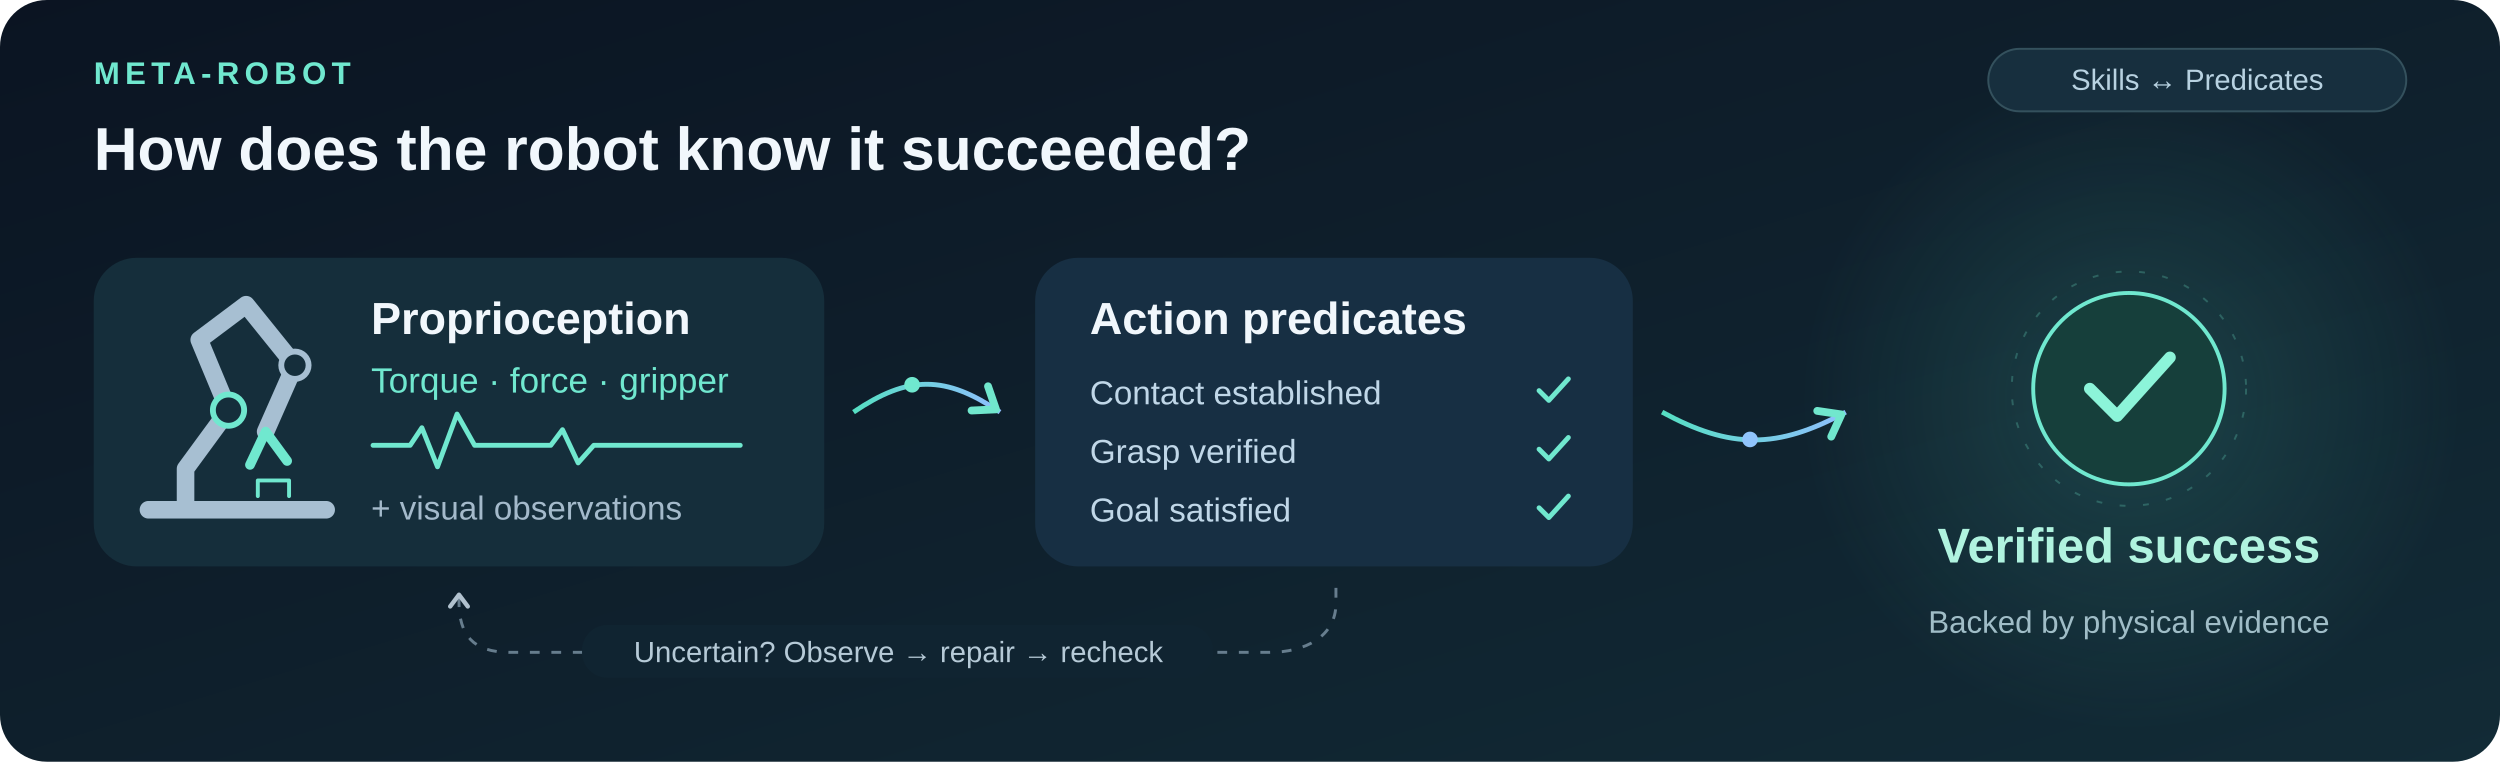
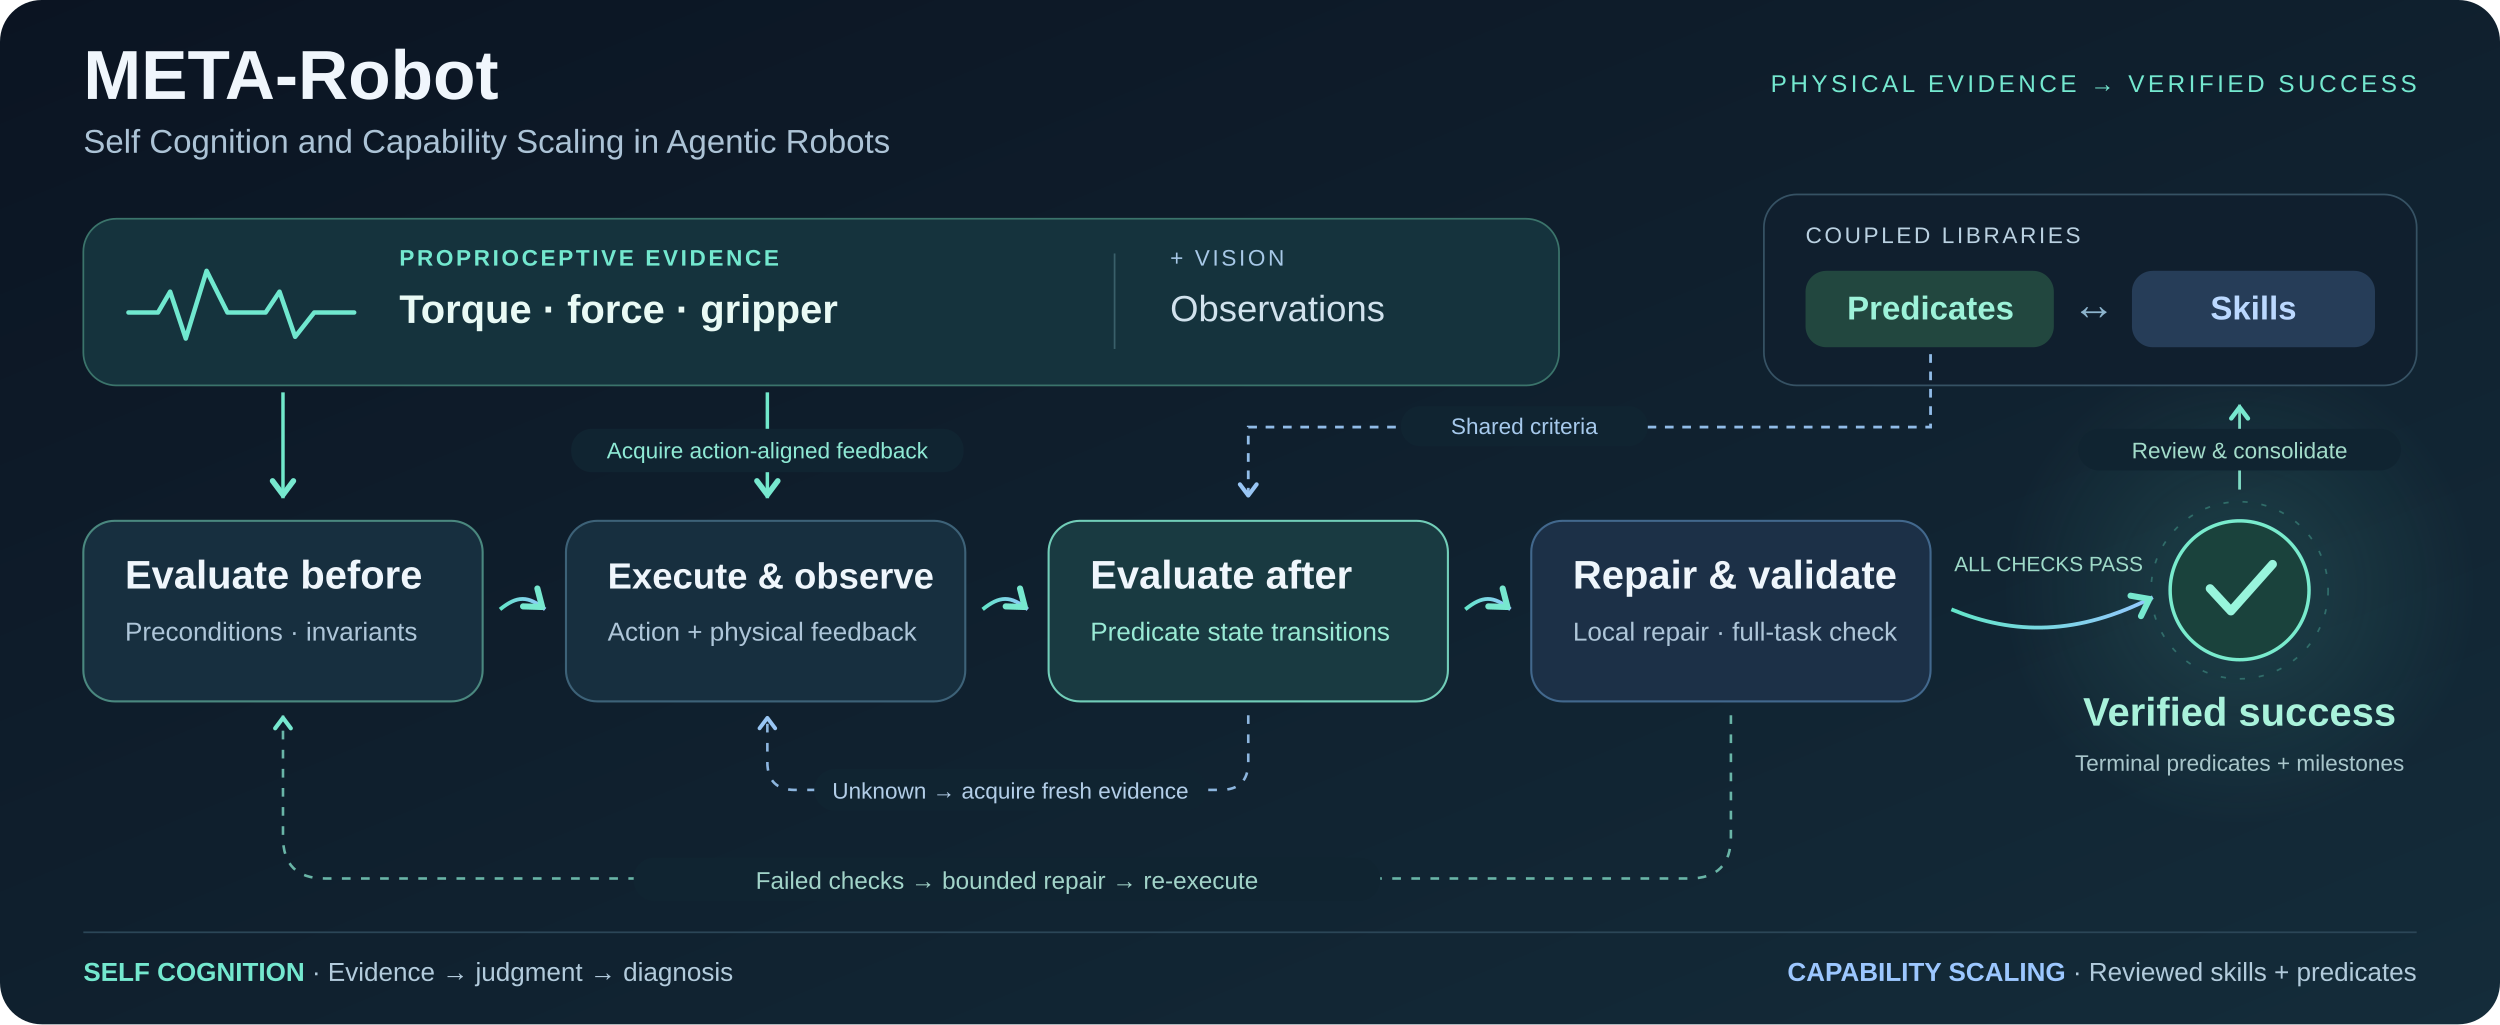
- <svg xmlns="http://www.w3.org/2000/svg" width="1280" height="390" viewBox="0 0 1280 390" role="img" aria-labelledby="title desc">
+ <svg xmlns="http://www.w3.org/2000/svg" width="1440" height="590" viewBox="0 0 1440 590" role="img" aria-labelledby="title desc">
  <defs>
    <linearGradient id="bg" x2="1" y2="1">
      <stop stop-color="#0b1422" />
-       <stop offset="1" stop-color="#122b36" />
+       <stop offset="1" stop-color="#142c3a" />
    </linearGradient>
    <linearGradient id="flow">
-       <stop stop-color="#56dfc3" />
-       <stop offset="1" stop-color="#8fbfff" />
+       <stop stop-color="#63e5c9" />
+       <stop offset="1" stop-color="#94c6ff" />
    </linearGradient>
    <radialGradient id="glow">
-       <stop stop-color="#5de3c5" stop-opacity=".16" />
-       <stop offset="1" stop-color="#5de3c5" stop-opacity="0" />
+       <stop stop-color="#6ae9ca" stop-opacity=".14" />
+       <stop offset="1" stop-color="#6ae9ca" stop-opacity="0" />
    </radialGradient>
    <marker id="arrow" markerWidth="8" markerHeight="8" refX="6" refY="4" orient="auto">
-       <path d="m1 1 4 3-4 3" fill="none" stroke="#71e7cd" stroke-width="1.6" stroke-linecap="round" stroke-linejoin="round" />
+       <path d="m1 1 4 3-4 3" fill="none" stroke="#77e8cf" stroke-width="1.6" stroke-linecap="round" stroke-linejoin="round" />
    </marker>
-     <marker id="return" markerWidth="8" markerHeight="8" refX="6" refY="4" orient="auto">
-       <path d="m1 1 4 3-4 3" fill="none" stroke="#b1c1ce" stroke-width="1.5" stroke-linecap="round" stroke-linejoin="round" />
+     <marker id="blue" markerWidth="8" markerHeight="8" refX="6" refY="4" orient="auto">
+       <path d="m1 1 4 3-4 3" fill="none" stroke="#99c6f4" stroke-width="1.5" stroke-linecap="round" stroke-linejoin="round" />
    </marker>
  </defs>
-   <rect width="1280" height="390" rx="24" fill="url(#bg)" />
-   <circle cx="1091" cy="205" r="170" fill="url(#glow)" />
+   <rect width="1440" height="590" rx="24" fill="url(#bg)" />
+   <circle cx="1290" cy="339" r="137" fill="url(#glow)" />
  <g font-family="Arial,Helvetica,sans-serif">
-     <text x="48" y="43" font-size="16" letter-spacing="2.7" font-weight="700" fill="#70e8cf">META-ROBOT</text>
-     <text x="48" y="87" font-size="31" font-weight="700" fill="#f1f7fc">How does the robot know it succeeded?</text>
-     <rect x="1018" y="25" width="214" height="32" rx="16" fill="#172f3e" stroke="#34515d" />
-     <text x="1125" y="46" text-anchor="middle" font-size="15" fill="#b8d2e1">Skills ↔ Predicates</text>
-     <rect x="48" y="132" width="374" height="158" rx="22" fill="#152e3b" />
-     <g fill="none" stroke-linecap="round" stroke-linejoin="round">
-       <path d="M76 261h91m-72 0v-21l22-30-15-36 24-18 25 31-15 34" stroke="#a7bfd2" stroke-width="9" />
-       <path d="m136 221-8 17m8-17 11 15" stroke="#70e8cf" stroke-width="5" />
-       <circle cx="117" cy="210" r="8" fill="#152e3b" stroke="#70e8cf" stroke-width="3" />
-       <circle cx="151" cy="187" r="7" fill="#152e3b" stroke="#a7bfd2" stroke-width="3" />
-       <path d="M132 254v-8h16v8" stroke="#70e8cf" stroke-width="2" />
+     <text x="48" y="57" font-size="40" font-weight="700" fill="#f0f6fc">META-Robot</text>
+     <text x="48" y="88" font-size="19" fill="#acc3d6">Self Cognition and Capability Scaling in Agentic Robots</text>
+     <text x="1392" y="53" text-anchor="end" font-size="14" letter-spacing="2" fill="#74e8cf">PHYSICAL EVIDENCE → VERIFIED SUCCESS</text>
+     <rect x="48" y="126" width="850" height="96" rx="19" fill="#15333d" stroke="#3b746b" />
+     <path d="M74 180h17l7-12 9 27 12-39 12 24h22l8-12 9 26 11-14h23" fill="none" stroke="#70e8cf" stroke-width="2.6" stroke-linecap="round" stroke-linejoin="round" />
+     <text x="230" y="153" font-size="13" font-weight="700" letter-spacing="1.5" fill="#73e8cf">PROPRIOCEPTIVE EVIDENCE</text>
+     <text x="230" y="186" font-size="23" font-weight="700" fill="#e9faf5">Torque · force · gripper</text>
+     <path d="M642 146v55" stroke="#39606a" />
+     <text x="674" y="153" font-size="13" letter-spacing="1.5" fill="#a7c8e7">+ VISION</text>
+     <text x="674" y="185" font-size="21" fill="#d1e2ed">Observations</text>
+     <path d="M163 226v61" fill="none" stroke="#71e8cb" stroke-width="2" marker-end="url(#arrow)" />
+     <path d="M442 226v61" fill="none" stroke="#71e8cb" stroke-width="2" marker-end="url(#arrow)" />
+     <rect x="329" y="247" width="226" height="25" rx="12" fill="#102431" />
+     <text x="442" y="264" text-anchor="middle" font-size="13" fill="#8fead5">Acquire action-aligned feedback</text>
+     <rect x="1016" y="112" width="376" height="110" rx="19" fill="#101f2e" stroke="#365264" />
+     <text x="1040" y="140" font-size="13" letter-spacing="1.5" fill="#bad1e1">COUPLED LIBRARIES</text>
+     <rect x="1040" y="156" width="143" height="44" rx="12" fill="#22473f" />
+     <text x="1112" y="184" text-anchor="middle" font-size="19" font-weight="700" fill="#9df2d9">Predicates</text>
+     <text x="1206" y="184" text-anchor="middle" font-size="25" fill="#8db4cd">↔</text>
+     <rect x="1228" y="156" width="140" height="44" rx="12" fill="#263d58" />
+     <text x="1298" y="184" text-anchor="middle" font-size="19" font-weight="700" fill="#bbd9ff">Skills</text>
+     <path d="M1112 204v42H719v41" fill="none" stroke="#91bce8" stroke-width="1.6" stroke-dasharray="5 5" marker-end="url(#blue)" />
+     <rect x="807" y="234" width="142" height="23" rx="11" fill="#102431" />
+     <text x="878" y="250" text-anchor="middle" font-size="13" fill="#a6c9ec">Shared criteria</text>
+     <g stroke-width="1.2">
+       <rect x="48" y="300" width="230" height="104" rx="18" fill="#172f3f" stroke="#4a887f" />
+       <rect x="326" y="300" width="230" height="104" rx="18" fill="#172f3f" stroke="#3d6278" />
+       <rect x="604" y="300" width="230" height="104" rx="18" fill="#193a41" stroke="#71cdb8" />
+       <rect x="882" y="300" width="230" height="104" rx="18" fill="#1c3047" stroke="#42688d" />
    </g>
-     <text x="190" y="171" font-size="23" font-weight="700" fill="#f1f7fc">Proprioception</text>
-     <text x="190" y="201" font-size="18" fill="#70e8cf">Torque · force · gripper</text>
-     <path d="M191 228h19l6-9 8 20 10-27 9 16h39l6-8 8 17 8-9h75" fill="none" stroke="#70e8cf" stroke-width="2.5" stroke-linecap="round" stroke-linejoin="round" />
-     <text x="190" y="266" font-size="17" fill="#a4bacb">+ visual observations</text>
-     <path d="M437 211c28-19 47-19 75 0" fill="none" stroke="url(#flow)" stroke-width="2.5" marker-end="url(#arrow)" />
-     <circle cx="467" cy="197" r="4" fill="#70e8cf" />
-     <rect x="530" y="132" width="306" height="158" rx="22" fill="#172f43" />
-     <text x="558" y="171" font-size="23" font-weight="700" fill="#f1f7fc">Action predicates</text>
-     <g font-size="17" fill="#c0d7e8">
-       <text x="558" y="207">Contact established</text>
-       <text x="558" y="237">Grasp verified</text>
-       <text x="558" y="267">Goal satisfied</text>
+     <g font-size="23" font-weight="700" fill="#eff6fc">
+       <text x="72" y="339">Evaluate before</text>
+       <text x="350" y="339" font-size="21">Execute &amp; observe</text>
+       <text x="628" y="339">Evaluate after</text>
+       <text x="906" y="339">Repair &amp; validate</text>
    </g>
-     <g fill="none" stroke="#70e8cf" stroke-width="2.5" stroke-linecap="round" stroke-linejoin="round">
-       <path d="m788 200 5 5 10-11m-15 36 5 5 10-11m-15 36 5 5 10-11" />
+     <g font-size="15" fill="#aec6d9">
+       <text x="72" y="369">Preconditions · invariants</text>
+       <text x="350" y="369">Action + physical feedback</text>
+       <text x="628" y="369" fill="#99ead5">Predicate state transitions</text>
+       <text x="906" y="369">Local repair · full-task check</text>
    </g>
-     <path d="M851 211c35 19 59 19 94 0" fill="none" stroke="url(#flow)" stroke-width="2.5" marker-end="url(#arrow)" />
-     <circle cx="896" cy="225" r="4" fill="#90c4fc" />
-     <circle cx="1090" cy="199" r="49" fill="#163f3b" stroke="#70e8cf" stroke-width="2" />
-     <circle cx="1090" cy="199" r="60" fill="none" stroke="#70e8cf" stroke-opacity=".25" stroke-dasharray="3 9" />
-     <path d="m1070 199 14 14 27-30" fill="none" stroke="#8cf4d9" stroke-width="6" stroke-linecap="round" stroke-linejoin="round" />
-     <text x="1090" y="288" text-anchor="middle" font-size="25" font-weight="700" fill="#b0f3df">Verified success</text>
-     <path d="M684 301v8c0 17-16 25-34 25H261c-19 0-26-9-26-26v-5" fill="none" stroke="#8ca5b7" stroke-opacity=".7" stroke-width="1.5" stroke-dasharray="5 6" marker-end="url(#return)" />
-     <rect x="298" y="320" width="323" height="27" rx="13" fill="#102431" />
-     <text x="460" y="339" text-anchor="middle" font-size="15" fill="#b6cad7">Uncertain? Observe → repair → recheck</text>
-     <text x="1090" y="324" text-anchor="middle" font-size="16" fill="#a0bdc7">Backed by physical evidence</text>
+     <g fill="none" stroke="url(#flow)" stroke-width="2.2" marker-end="url(#arrow)">
+       <path d="M288 351c10-8 16-8 26 0" />
+       <path d="M566 351c10-8 16-8 26 0" />
+       <path d="M844 351c10-8 16-8 26 0" />
+       <path d="M1124 351c36 15 73 15 116-7" />
+     </g>
+     <text x="1180" y="329" text-anchor="middle" font-size="12" fill="#9edac8">ALL CHECKS PASS</text>
+     <circle cx="1290" cy="340" r="40" fill="#1a423c" stroke="#79ebcd" stroke-width="2" />
+     <circle cx="1290" cy="340" r="51" fill="none" stroke="#6ae9ca" stroke-opacity=".3" stroke-dasharray="3 8" />
+     <path d="m1273 339 12 13 24-27" fill="none" stroke="#98f5dc" stroke-width="5" stroke-linecap="round" stroke-linejoin="round" />
+     <text x="1290" y="418" text-anchor="middle" font-size="23" font-weight="700" fill="#a9f2db">Verified success</text>
+     <text x="1290" y="444" text-anchor="middle" font-size="13" fill="#a9c6cb">Terminal predicates + milestones</text>
+     <path d="M1290 282v-49" fill="none" stroke="#7edbc4" stroke-width="1.6" marker-end="url(#arrow)" />
+     <rect x="1197" y="247" width="186" height="24" rx="12" fill="#102431" />
+     <text x="1290" y="264" text-anchor="middle" font-size="13" fill="#a3dcca">Review &amp; consolidate</text>
+     <path d="M719 412v27q0 16-16 16H458q-16 0-16-16v-27" fill="none" stroke="#8db6df" stroke-width="1.5" stroke-dasharray="5 6" marker-end="url(#blue)" />
+     <rect x="469" y="443" width="226" height="24" rx="12" fill="#102431" />
+     <text x="582" y="460" text-anchor="middle" font-size="13" fill="#b3cee8">Unknown → acquire fresh evidence</text>
+     <path d="M997 412v70q0 24-24 24H187q-24 0-24-24v-70" fill="none" stroke="#69b5a7" stroke-width="1.5" stroke-dasharray="5 6" marker-end="url(#arrow)" />
+     <rect x="365" y="494" width="430" height="25" rx="12" fill="#102431" />
+     <text x="580" y="512" text-anchor="middle" font-size="14" fill="#a2d4c9">Failed checks → bounded repair → re-execute</text>
+     <path d="M48 537H1392" stroke="#2b4657" />
+     <text x="48" y="565" font-size="15" fill="#b2cbdc">
+       <tspan fill="#74e8cf" font-weight="700">SELF COGNITION</tspan> · Evidence → judgment → diagnosis</text>
+     <text x="1392" y="565" text-anchor="end" font-size="15" fill="#b2cbdc">
+       <tspan fill="#9cc7ff" font-weight="700">CAPABILITY SCALING</tspan> · Reviewed skills + predicates</text>
  </g>
</svg>
